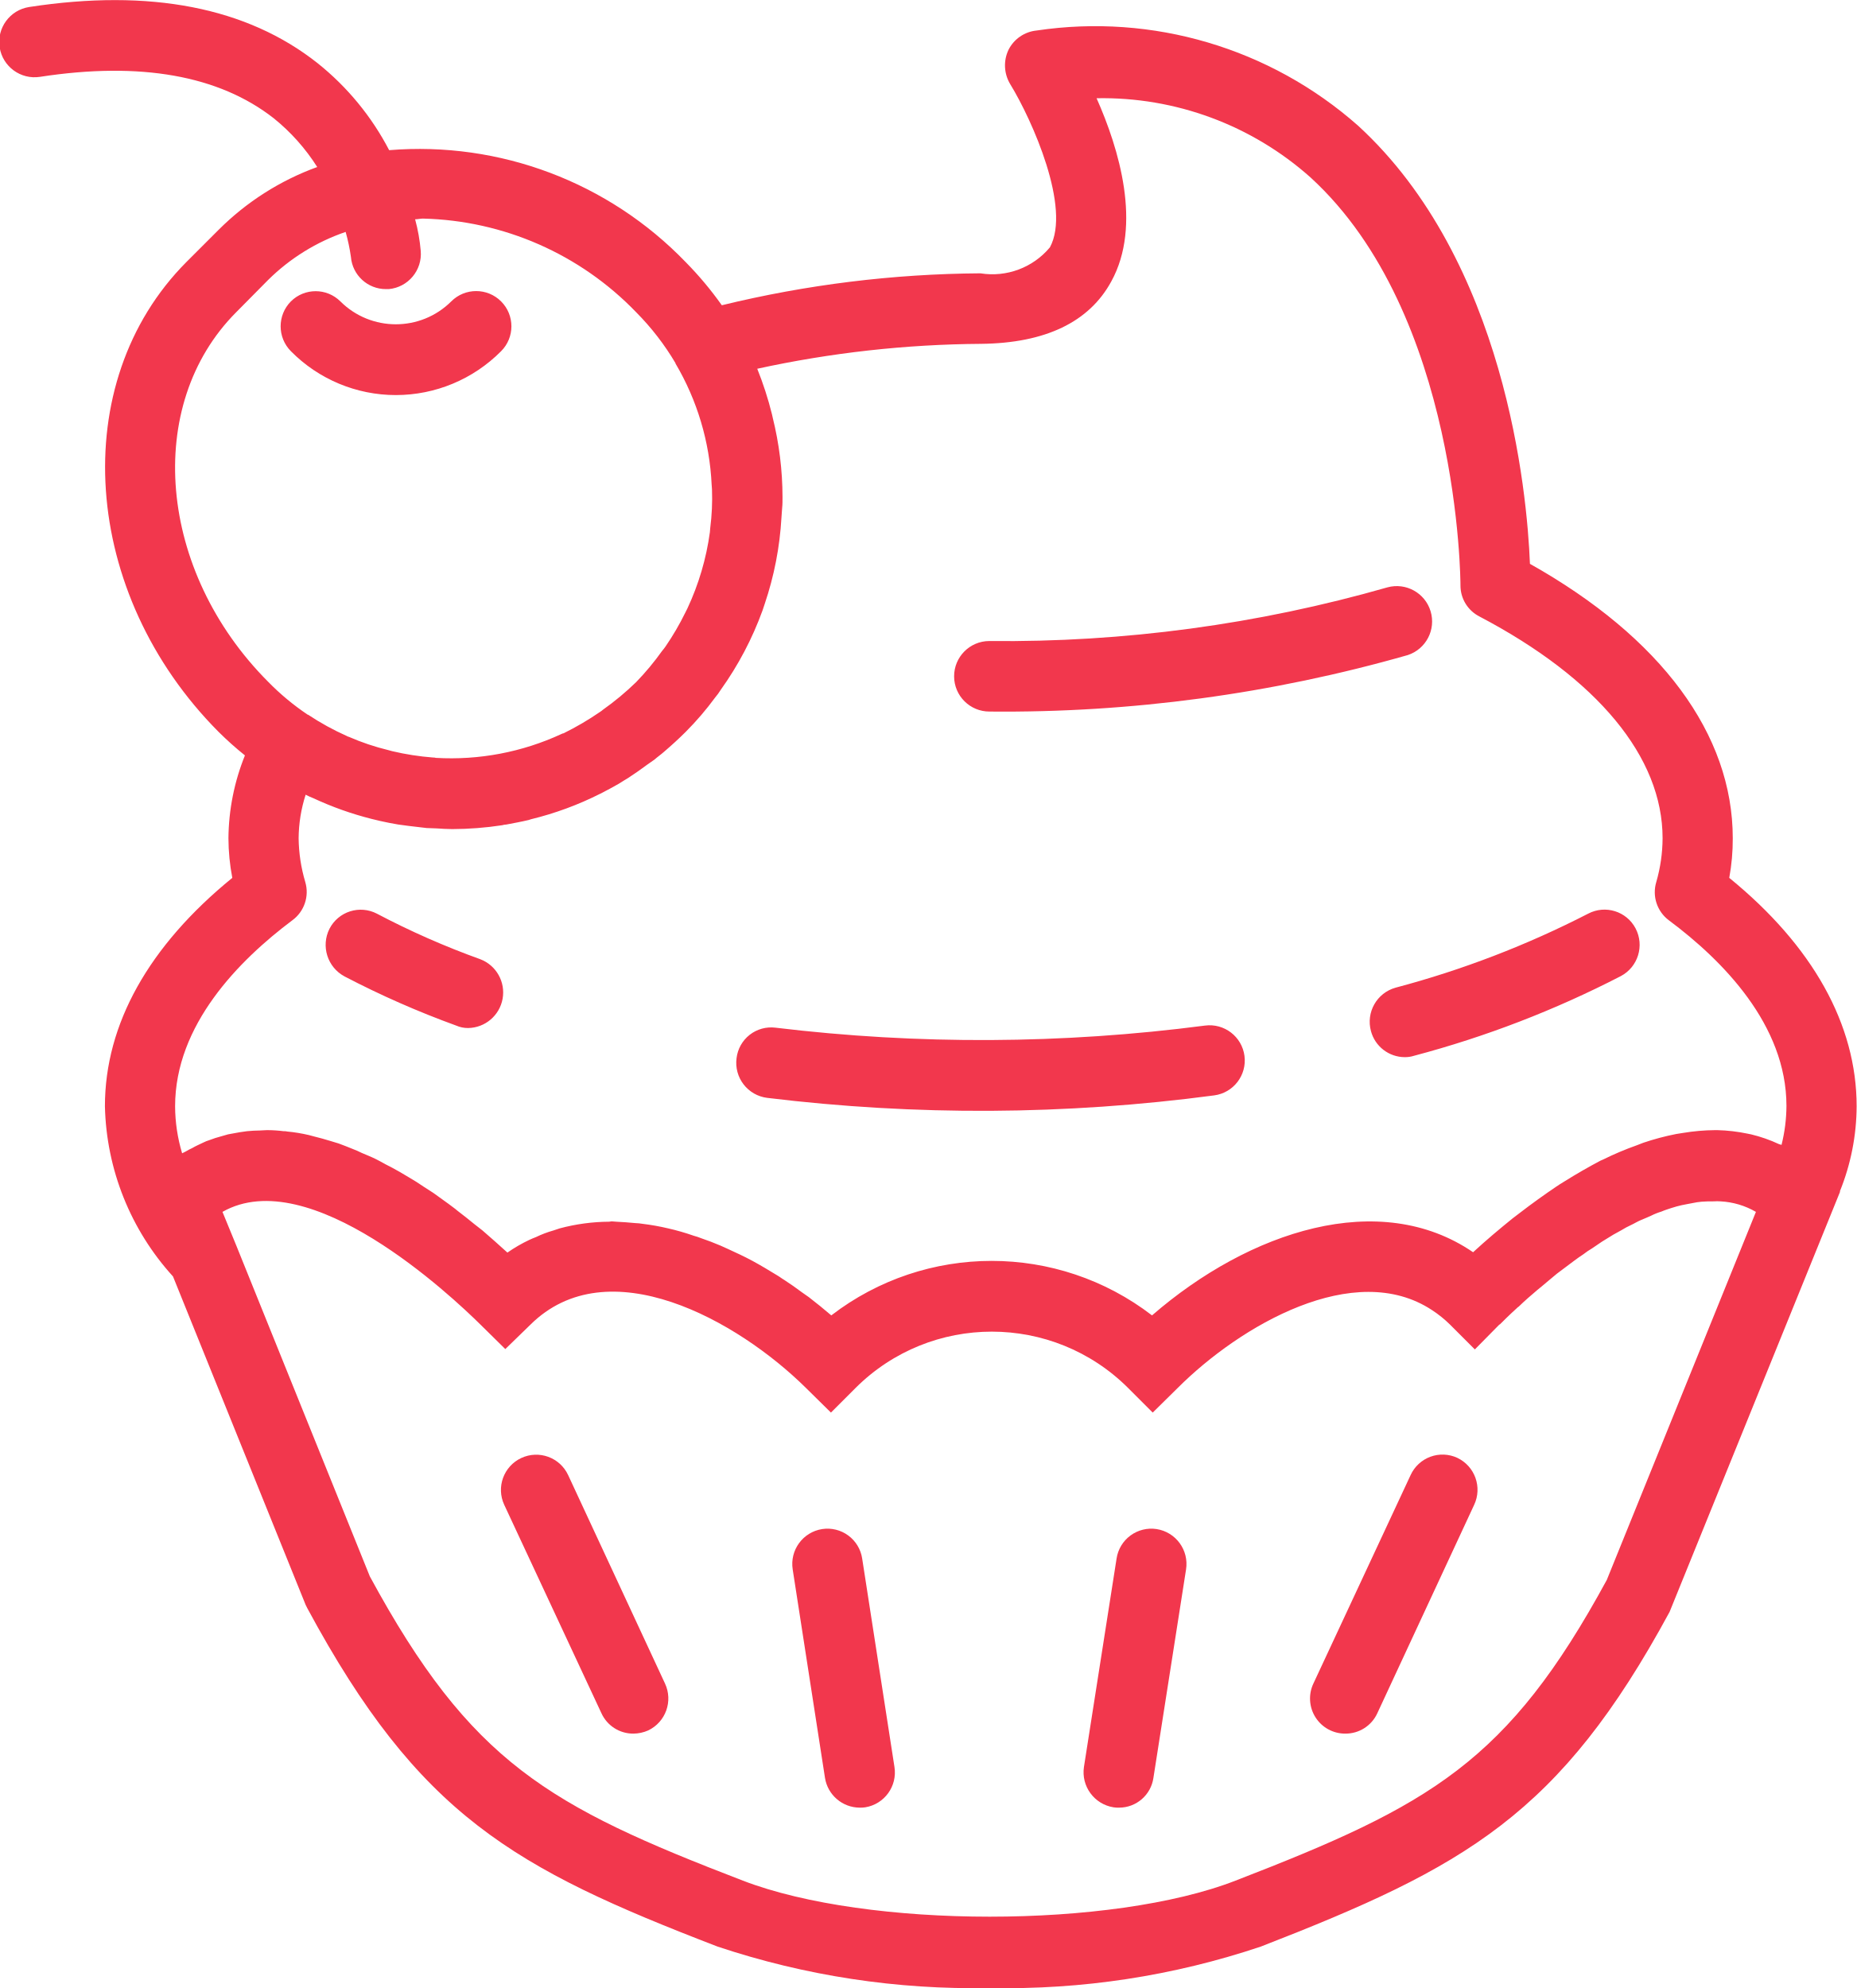
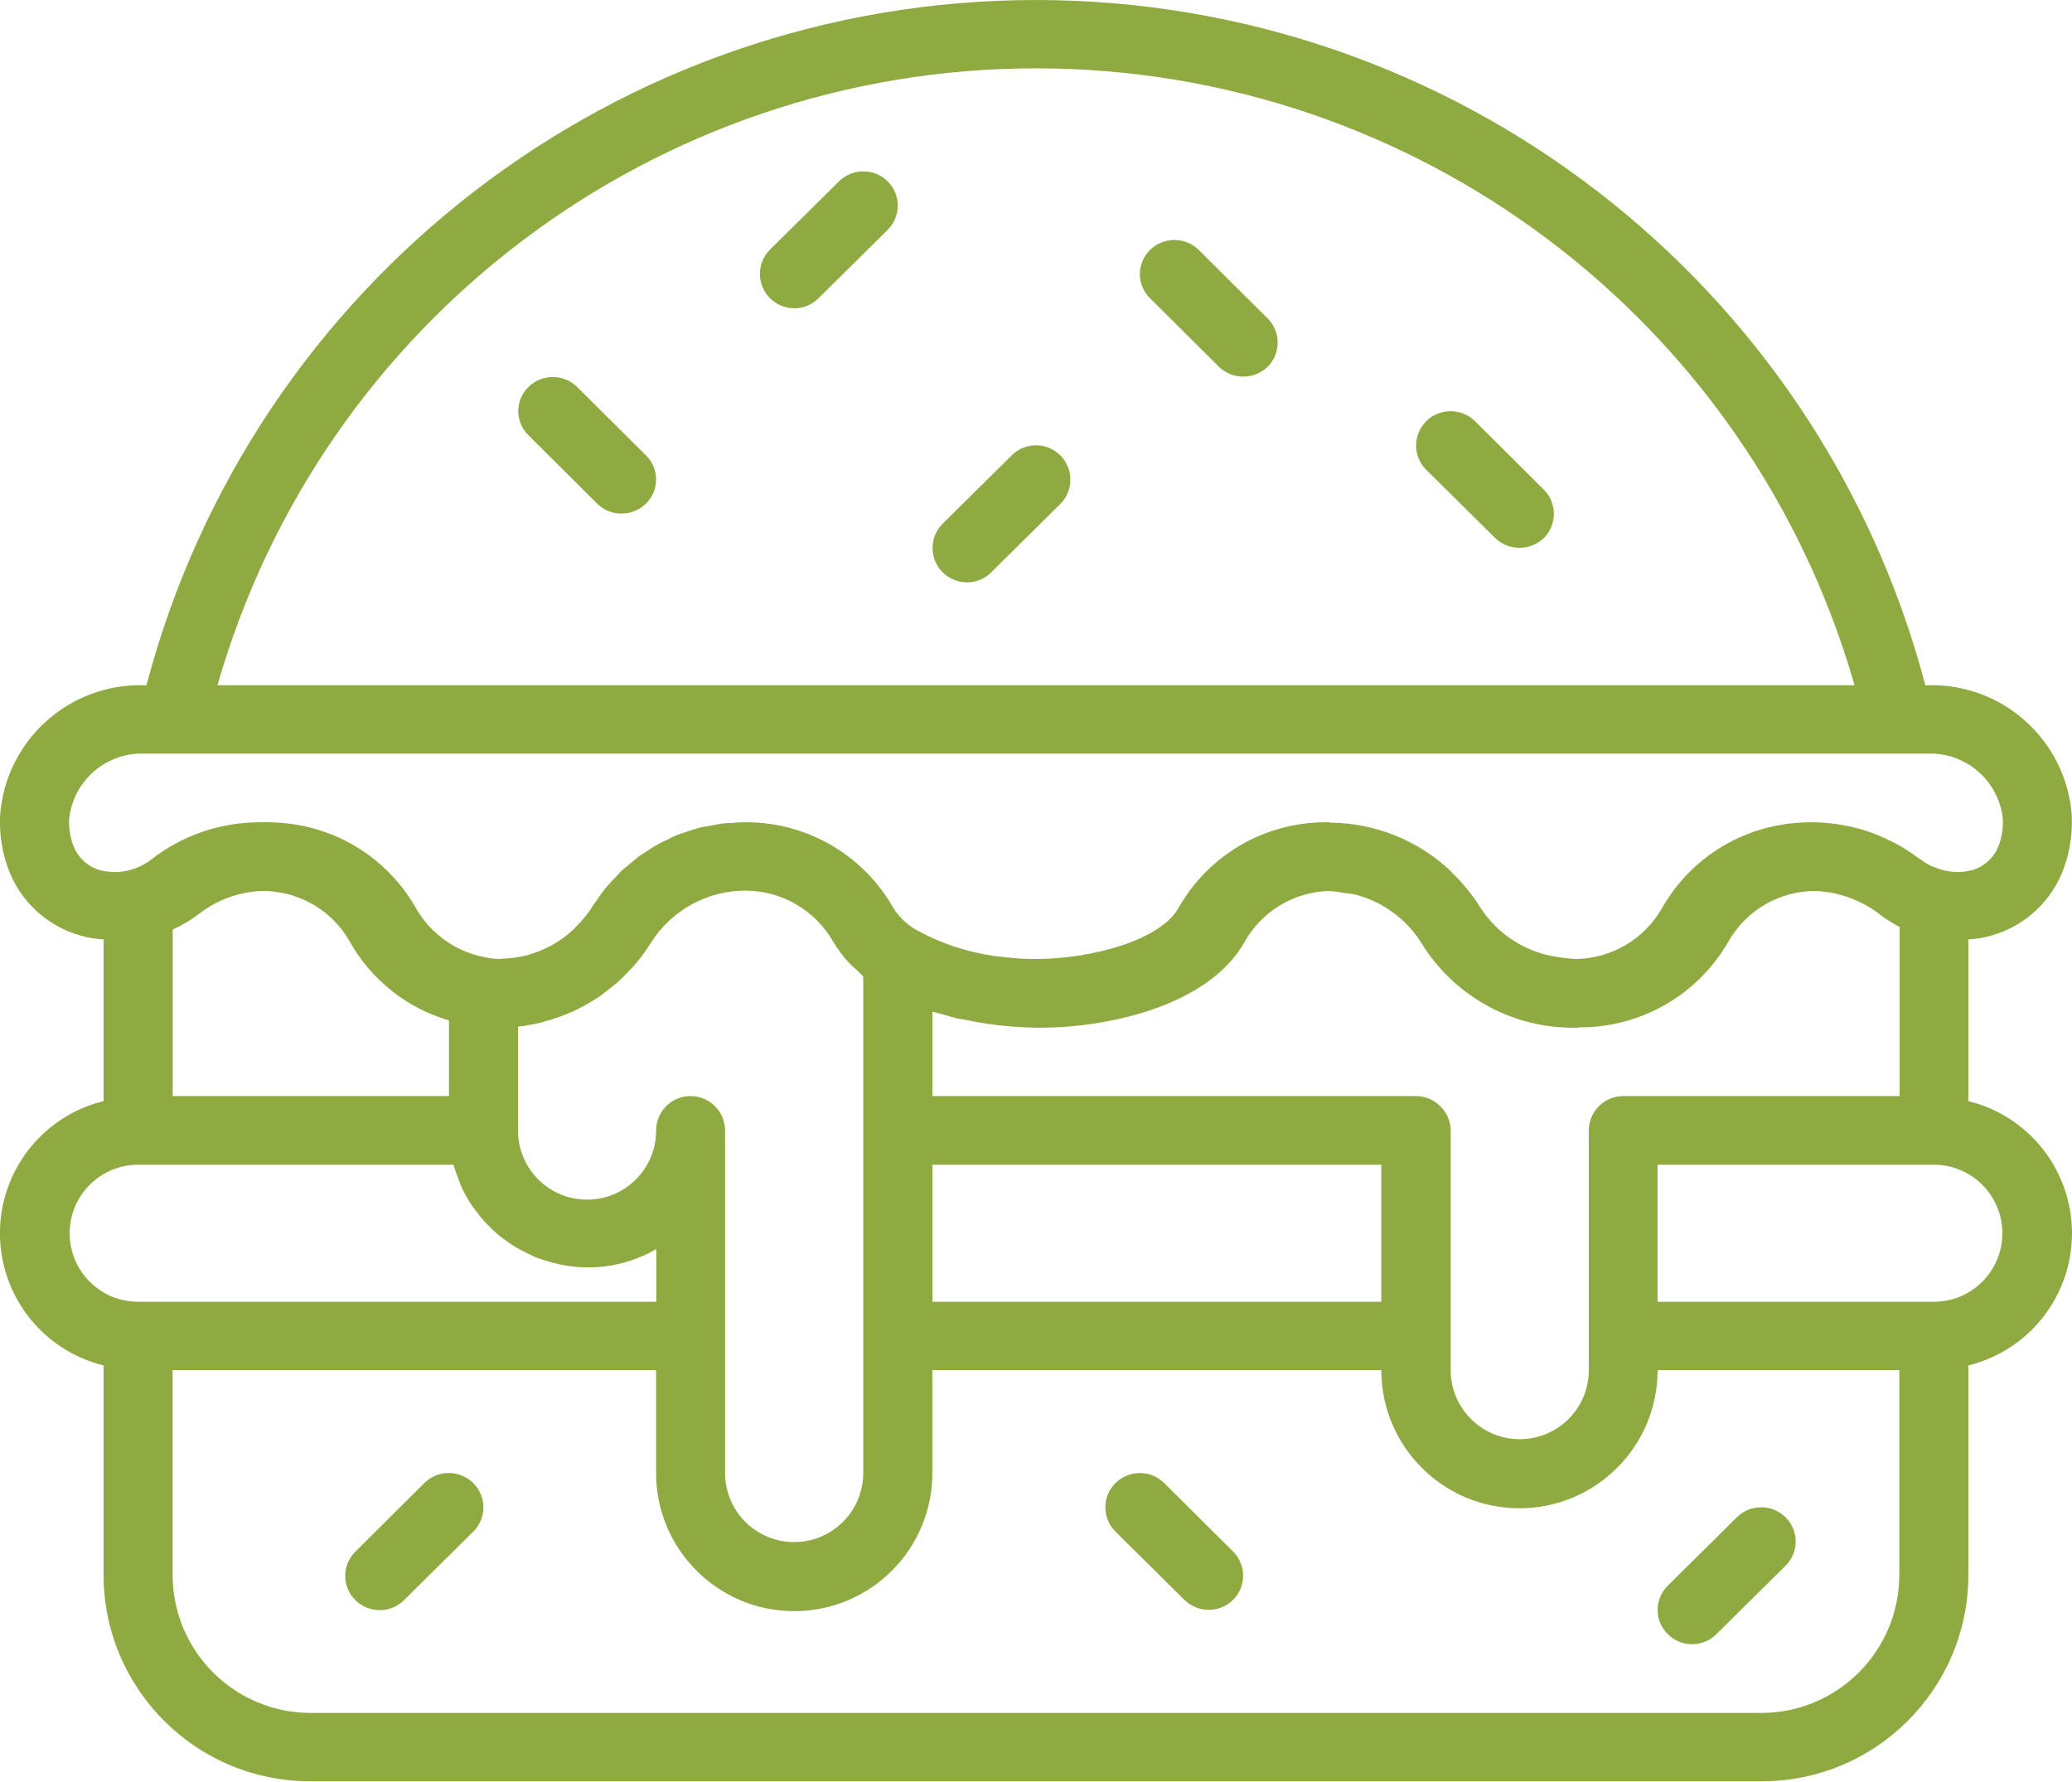
- <svg xmlns="http://www.w3.org/2000/svg" width="52.91" height="56.66" viewBox="0 0 52.91 56.66">
+ <svg xmlns="http://www.w3.org/2000/svg" width="57" height="49" viewBox="0 0 57 49">
  <defs>
    <style>
      .cls-1 {
-         fill: #f2374d;
+         fill: #8eaa41;
        fill-rule: evenodd;
      }
    </style>
  </defs>
-   <path id="Forma_1" data-name="Forma 1" class="cls-1" d="M1085.37,2564.6a4.226,4.226,0,0,0,3-1.25,1,1,0,0,0-1.42-1.42,2.239,2.239,0,0,1-3.16,0,1,1,0,0,0-1.41,0,1.008,1.008,0,0,0,0,1.42A4.2,4.2,0,0,0,1085.37,2564.6Zm4.91,30.78a1,1,0,1,0-1.82.85l2.77,5.94a0.993,0.993,0,0,0,.91.58,1.059,1.059,0,0,0,.42-0.09,1.008,1.008,0,0,0,.48-1.34Zm25.34-.49a1,1,0,0,0-1.33.49l-2.77,5.94a1,1,0,0,0,.91,1.43,0.993,0.993,0,0,0,.91-0.58l2.76-5.94A1.008,1.008,0,0,0,1115.62,2594.89Zm-8.57,2.03a1,1,0,0,0-1.14.84l-0.93,5.94a1.013,1.013,0,0,0,.84,1.15,0.808,0.808,0,0,0,.16.01,0.989,0.989,0,0,0,.98-0.85l0.93-5.94A1.007,1.007,0,0,0,1107.05,2596.92Zm-9.53,0a1.007,1.007,0,0,0-.84,1.15l0.92,5.94a1.007,1.007,0,0,0,.99.85,0.86,0.86,0,0,0,.16-0.01,1.006,1.006,0,0,0,.83-1.15l-0.92-5.94A1,1,0,0,0,1097.52,2596.92Zm4.77-23.3a41.866,41.866,0,0,0,11.92-1.61,1.008,1.008,0,0,0-.58-1.93,39.654,39.654,0,0,1-11.35,1.53A1.005,1.005,0,0,0,1102.29,2573.62Zm-18.38,7.55a26.131,26.131,0,0,0,3.18,1.4,0.829,0.829,0,0,0,.34.07,1.014,1.014,0,0,0,.35-1.96,23.1,23.1,0,0,1-2.95-1.3,1,1,0,0,0-1.35.43A1.02,1.02,0,0,0,1083.91,2581.17Zm12.04,3.46a50.392,50.392,0,0,0,12.74-.07,1,1,0,0,0-.26-1.99,49.17,49.17,0,0,1-12.24.06,0.993,0.993,0,0,0-1.11.87A1.006,1.006,0,0,0,1095.95,2584.63Zm17.21-1.9a1,1,0,0,0,.96.74,0.842,0.842,0,0,0,.27-0.04,29.051,29.051,0,0,0,5.89-2.27,1.008,1.008,0,0,0,.42-1.36,1,1,0,0,0-1.35-.42,27.337,27.337,0,0,1-5.49,2.11A1.009,1.009,0,0,0,1113.16,2582.73Zm13.84,2.14c0-2.33-1.25-4.57-3.63-6.51a6.088,6.088,0,0,0,.1-1.13c0-2.96-2.04-5.72-5.78-7.82-0.08-2.05-.7-8.64-4.9-12.49a11.311,11.311,0,0,0-9.16-2.71,1.007,1.007,0,0,0-.8.55,1.034,1.034,0,0,0,.05.98c0.63,1.03,1.74,3.53,1.13,4.65a2.136,2.136,0,0,1-1.98.74,31.978,31.978,0,0,0-7.37.91,9.875,9.875,0,0,0-1.03-1.23,10.544,10.544,0,0,0-8.45-3.19,7.758,7.758,0,0,0-2.04-2.48c-2.01-1.59-4.77-2.13-8.22-1.6a1.007,1.007,0,0,0,.31,1.99c2.86-.44,5.1-0.04,6.66,1.18a5.7,5.7,0,0,1,1.24,1.39,7.7,7.7,0,0,0-2.81,1.79l-0.92.92c-3.42,3.44-3,9.45.92,13.39a9.451,9.451,0,0,0,.75.67,6.443,6.443,0,0,0-.47,2.36,6.1,6.1,0,0,0,.11,1.13c-2.38,1.94-3.63,4.17-3.63,6.51a7.455,7.455,0,0,0,1.94,4.85l3.78,9.36,0.05,0.1c3.18,5.9,5.87,7.4,11.69,9.64a23.009,23.009,0,0,0,7.75,1.18,22.765,22.765,0,0,0,7.73-1.18c5.84-2.27,8.52-3.76,11.65-9.54l4.86-11.98h-0.01A6.532,6.532,0,0,0,1127,2584.87Zm-46.18-22.63,0.91-.92a5.818,5.818,0,0,1,2.21-1.37,5.371,5.371,0,0,1,.15.71,1,1,0,0,0,1,.92h0.08a1.007,1.007,0,0,0,.91-1.09,5.136,5.136,0,0,0-.16-0.9c0.08,0,.15-0.02.22-0.02a8.72,8.72,0,0,1,6.08,2.67,7.4,7.4,0,0,1,1.12,1.45v0.01a7.467,7.467,0,0,1,1.03,3.45c0,0.04.01,0.09,0.01,0.14a6.7,6.7,0,0,1-.05,1.1c0,0.04-.01.08-0.01,0.12a7.526,7.526,0,0,1-.64,2.17l-0.06.12a7.739,7.739,0,0,1-.56.96,1.47,1.47,0,0,1-.1.13,7.76,7.76,0,0,1-.74.89,7.961,7.961,0,0,1-.95.79,0.555,0.555,0,0,1-.08.06,8.322,8.322,0,0,1-1.04.61,0.142,0.142,0,0,0-.06.02,7.488,7.488,0,0,1-3.58.68,0.22,0.22,0,0,0-.08-0.01,7.563,7.563,0,0,1-1.16-.18l-0.11-.03a6.826,6.826,0,0,1-1.13-.38,0.106,0.106,0,0,1-.05-0.02,7.546,7.546,0,0,1-1.11-.61h-0.01a7.137,7.137,0,0,1-1.13-.94C1078.59,2569.62,1078.18,2564.89,1080.82,2562.24Zm1.6,17.33a1,1,0,0,0,.37-1.09,4.57,4.57,0,0,1-.19-1.25,4.171,4.171,0,0,1,.2-1.24,2.14,2.14,0,0,0,.22.1,9.343,9.343,0,0,0,1.66.59l0.25,0.06c0.17,0.04.34,0.07,0.51,0.1,0.1,0.01.2,0.03,0.3,0.04l0.51,0.06c0.09,0,.19.01,0.28,0.01,0.15,0.01.3,0.02,0.45,0.02a9.6,9.6,0,0,0,1.42-.11,0.5,0.5,0,0,1,.12-0.02c0.21-.04.43-0.08,0.64-0.13,0.02-.01.04-0.01,0.06-0.02a9.222,9.222,0,0,0,1.98-.73,0.142,0.142,0,0,0,.04-0.02c0.16-.08.32-0.17,0.48-0.26,0.09-.06.18-0.11,0.26-0.16,0.13-.09.26-0.17,0.38-0.26s0.25-.18.38-0.27c0.09-.08.18-0.14,0.27-0.22,0.21-.18.42-0.37,0.62-0.57a8.545,8.545,0,0,0,.84-0.98,1.768,1.768,0,0,0,.16-0.22,9.4,9.4,0,0,0,1.19-2.26l0.06-.18a9.323,9.323,0,0,0,.48-2.47c0.01-.1.01-0.19,0.02-0.28s0.01-.2.01-0.3a9.472,9.472,0,0,0-.28-2.27c-0.01-.03-0.01-0.06-0.02-0.09a9.849,9.849,0,0,0-.42-1.3,30.851,30.851,0,0,1,6.38-.71c1.83-.02,3.08-0.62,3.71-1.78,0.88-1.6.22-3.78-.42-5.22a8.907,8.907,0,0,1,6.1,2.26c4.25,3.89,4.27,11.54,4.27,11.62a0.99,0.99,0,0,0,.54.89c3.37,1.77,5.22,4.01,5.22,6.32a4.551,4.551,0,0,1-.18,1.25,1,1,0,0,0,.36,1.09c1.53,1.14,3.35,2.98,3.35,5.29a4.689,4.689,0,0,1-.14,1.11c-0.02-.01-0.05-0.01-0.07-0.02a4.2,4.2,0,0,0-.8-0.28c-0.04-.01-0.07-0.01-0.1-0.02a4.816,4.816,0,0,0-.86-0.1h-0.06a5.816,5.816,0,0,0-.92.08c-0.06.01-.12,0.02-0.19,0.03a7.307,7.307,0,0,0-.94.25c-0.06.02-.12,0.05-0.18,0.07a8.772,8.772,0,0,0-.97.41c-0.02.01-.05,0.02-0.07,0.03-0.34.18-.69,0.38-1.04,0.6-0.08.05-.15,0.09-0.22,0.14-0.34.23-.69,0.48-1.04,0.75-0.07.05-.14,0.11-0.21,0.16-0.37.3-.74,0.61-1.12,0.96-2.66-1.82-6.37-.61-9.15,1.8a7.5,7.5,0,0,0-9.14,0c-0.21-.18-0.42-0.35-0.64-0.52l-0.2-.14c-0.16-.12-0.33-0.24-0.5-0.35-0.07-.04-0.13-0.09-0.2-0.13-0.23-.14-0.46-0.28-0.7-0.41h0c-0.24-.13-0.48-0.24-0.72-0.35-0.07-.03-0.13-0.06-0.2-0.09-0.19-.08-0.37-0.15-0.55-0.21a1.723,1.723,0,0,0-.21-0.07,6.676,6.676,0,0,0-.73-0.21h0a6.6,6.6,0,0,0-.73-0.13,1.355,1.355,0,0,0-.2-0.02c-0.19-.02-0.37-0.03-0.55-0.04-0.04,0-.09-0.01-0.13-0.01-0.02,0-.05.01-0.07,0.01a5.572,5.572,0,0,0-1.41.19l-0.18.06a3.024,3.024,0,0,0-.5.19c-0.06.02-.12,0.05-0.19,0.08a4.332,4.332,0,0,0-.62.36c-0.24-.22-0.48-0.43-0.71-0.63-0.08-.06-0.15-0.12-0.23-0.18-0.16-.13-0.32-0.26-0.48-0.38-0.08-.07-0.17-0.13-0.26-0.2l-0.43-.31c-0.09-.06-0.19-0.12-0.28-0.18-0.13-.09-0.27-0.18-0.41-0.26-0.09-.05-0.18-0.11-0.27-0.16-0.14-.08-0.27-0.15-0.41-0.22-0.09-.05-0.18-0.1-0.26-0.14-0.14-.07-0.27-0.12-0.41-0.18a2.718,2.718,0,0,0-.25-0.11c-0.14-.06-0.28-0.11-0.41-0.16-0.08-.02-0.15-0.05-0.23-0.07-0.16-.05-0.31-0.09-0.47-0.13-0.05-.01-0.1-0.03-0.15-0.04a4.555,4.555,0,0,0-.61-0.1,0.41,0.41,0,0,0-.11-0.01,3.829,3.829,0,0,0-.47-0.03c-0.07,0-.14.01-0.2,0.01-0.13,0-.25.01-0.37,0.02l-0.21.03-0.33.06-0.21.06a2.811,2.811,0,0,0-.31.1,1.192,1.192,0,0,0-.2.08c-0.1.05-.2,0.09-0.3,0.15a1.738,1.738,0,0,0-.19.1,0.929,0.929,0,0,1-.1.05,4.729,4.729,0,0,1-.2-1.34C1079.08,2582.55,1080.9,2580.71,1082.42,2579.57Zm37.46,18.8c-2.82,5.19-5.02,6.42-10.58,8.57-3.52,1.37-10.48,1.37-14.04,0-5.54-2.13-7.75-3.36-10.63-8.67l-3.81-9.44h0l-0.39-.95c2.48-1.41,6.52,2.39,7.36,3.22l0.7,0.69,0.71-.69c2.21-2.2,5.91-.13,7.86,1.8l0.71,0.7,0.7-.7a5.5,5.5,0,0,1,7.77,0l0.7,0.7,0.71-.7c1.78-1.78,5.04-3.68,7.25-2.22a3.274,3.274,0,0,1,.51.41l0.71,0.71,0.7-.71h0.01c0.11-.11.27-0.27,0.48-0.46a0.265,0.265,0,0,1,.06-0.05c0.08-.08.17-0.16,0.27-0.25,0.05-.04.09-0.08,0.14-0.12,0.08-.07.16-0.14,0.25-0.21l0.19-.16c0.08-.07.16-0.13,0.24-0.2l0.24-.18,0.24-.18c0.09-.07.18-0.13,0.27-0.19a2.2,2.2,0,0,1,.25-0.17c0.09-.06.19-0.13,0.28-0.19s0.17-.1.26-0.16,0.2-.11.3-0.17,0.17-.1.26-0.14,0.2-.11.3-0.15,0.19-.08.28-0.12a1.877,1.877,0,0,1,.3-0.12c0.09-.04.19-0.07,0.28-0.1s0.2-.06.29-0.08,0.21-.04.31-0.06a2.024,2.024,0,0,1,.26-0.04c0.11-.01.23-0.01,0.35-0.01a1.205,1.205,0,0,1,.19,0,2.239,2.239,0,0,1,1.01.3Z" transform="translate(-1074.09 -2553.34)" />
+   <path id="Forma_1" data-name="Forma 1" class="cls-1" d="M926.149,2584.29l0-4.45a2.606,2.606,0,0,0,.618-0.1,2.982,2.982,0,0,0,2.013-1.87,3.733,3.733,0,0,0,.212-1.46,3.864,3.864,0,0,0-3.957-3.56h-0.069a25.306,25.306,0,0,0-48.937,0h-0.069a3.864,3.864,0,0,0-3.956,3.56,3.733,3.733,0,0,0,.212,1.46,2.978,2.978,0,0,0,2.013,1.87,2.622,2.622,0,0,0,.62.1v4.45a3.743,3.743,0,0,0,0,7.27v5.78a5.682,5.682,0,0,0,5.7,5.66h39.9a5.682,5.682,0,0,0,5.7-5.66v-5.78A3.743,3.743,0,0,0,926.149,2584.29ZM900.5,2555.88a23.424,23.424,0,0,1,22.518,16.97H877.982A23.424,23.424,0,0,1,900.5,2555.88Zm-25.739,22.06a1.113,1.113,0,0,1-.752-0.7,1.817,1.817,0,0,1-.105-0.73,2.009,2.009,0,0,1,2.058-1.78h49.076a2.009,2.009,0,0,1,2.058,1.78,1.834,1.834,0,0,1-.105.73,1.113,1.113,0,0,1-.752.7,1.6,1.6,0,0,1-1.011-.08l-0.081-.03a1.459,1.459,0,0,1-.272-0.16l-0.04-.03c-0.008,0-.017-0.01-0.025-0.01a5.464,5.464,0,0,0-.537-0.36c-0.049-.03-0.1-0.05-0.15-0.08a6.234,6.234,0,0,0-.6-0.27h0a4.949,4.949,0,0,0-2.641-.21,4.643,4.643,0,0,0-3.159,2.27,2.773,2.773,0,0,1-2.359,1.4h-0.006a3.882,3.882,0,0,1-.481-0.05,3.034,3.034,0,0,1-2.169-1.39,4.5,4.5,0,0,0-.372-0.51,4.289,4.289,0,0,0-.386-0.42,0.16,0.16,0,0,1-.034-0.04,4.874,4.874,0,0,0-3.321-1.34c-0.015,0-.03-0.01-0.045-0.01h-0.132a4.646,4.646,0,0,0-4,2.36c-0.493.88-2.38,1.4-3.92,1.4a6.557,6.557,0,0,1-.767-0.04c-0.031,0-.063-0.01-0.095-0.01a6.285,6.285,0,0,1-2.43-.75,1.822,1.822,0,0,1-.628-0.6,4.646,4.646,0,0,0-4-2.36h-0.123c-0.114,0-.224.01-0.335,0.02a1.7,1.7,0,0,0-.226.01c-0.147.02-.291,0.05-0.435,0.08l-0.183.03c-0.142.04-.279,0.08-0.417,0.13l-0.181.06c-0.126.05-.246,0.11-0.366,0.17a1.721,1.721,0,0,0-.2.1,2.267,2.267,0,0,0-.306.19c-0.074.05-.151,0.09-0.223,0.14-0.087.07-.168,0.14-0.251,0.21s-0.158.13-.232,0.19c-0.075.08-.143,0.16-0.214,0.23s-0.15.16-.219,0.24c-0.091.11-.171,0.23-0.253,0.35-0.041.06-.086,0.11-0.124,0.17l0,0.01a3.222,3.222,0,0,1-.431.53c-0.036.04-.072,0.07-0.109,0.11a2.6,2.6,0,0,1-.481.36h0a1.491,1.491,0,0,1-.183.1,2.974,2.974,0,0,1-.5.2l-0.025.01c-0.049.01-.1,0.03-0.157,0.04a2.967,2.967,0,0,1-.6.07l-0.019.01c-0.079,0-.159-0.01-0.238-0.01-0.028-.01-0.054-0.01-0.082-0.02h-0.023a2.78,2.78,0,0,1-2-1.37,4.645,4.645,0,0,0-3.159-2.27,5.1,5.1,0,0,0-1.1-.09,4.84,4.84,0,0,0-3.017,1.02A1.642,1.642,0,0,1,874.761,2577.94Zm36.86,6.49a0.944,0.944,0,0,0-.671-0.28h-13.3v-2.32c0.065,0.02.131,0.03,0.2,0.05,0.184,0.05.367,0.11,0.55,0.15h0.043a10.211,10.211,0,0,0,2.061.24h0.162c1.577,0,4.528-.5,5.579-2.37a2.741,2.741,0,0,1,2.3-1.39,3.941,3.941,0,0,1,.485.06,1.667,1.667,0,0,1,.222.03,3,3,0,0,1,1.313.7c0.007,0.01.016,0.01,0.023,0.02a2.951,2.951,0,0,1,.513.62,4.9,4.9,0,0,0,4.29,2.33c0.016,0,.032-0.01.048-0.01a4.692,4.692,0,0,0,4.109-2.36,2.744,2.744,0,0,1,2.422-1.39h0a3.925,3.925,0,0,1,.484.06l0.222,0.06a2.115,2.115,0,0,1,.34.12c0.059,0.03.118,0.05,0.175,0.08a2.932,2.932,0,0,1,.477.29,3.45,3.45,0,0,0,.59.38l0,4.65h-7.6a0.944,0.944,0,0,0-.672.28,0.93,0.93,0,0,0-.278.66v6.6a1.9,1.9,0,0,1-3.8,0v-6.6A0.939,0.939,0,0,0,911.621,2584.43ZM910,2586.04v3.77H897.65v-3.77H910Zm-19-1.89a0.947,0.947,0,0,0-.95.95,1.9,1.9,0,0,1-3.8,0v-2.86a4.3,4.3,0,0,0,.869-0.18h0.011a0.5,0.5,0,0,0,.107-0.04h0.008a3.657,3.657,0,0,0,.442-0.17H887.7c0.057-.03.114-0.05,0.164-0.08a0.093,0.093,0,0,0,.046-0.02c0.106-.05.209-0.11,0.311-0.17,0.028-.02.052-0.03,0.083-0.05l0.143-.09,0.048-.03c0.089-.07.174-0.13,0.259-0.2,0.031-.03.054-0.04,0.087-0.07,0.051-.04.1-0.08,0.149-0.12,0.014-.01.028-0.03,0.042-0.04,0.036-.03.07-0.07,0.106-0.1,0.068-.07.14-0.14,0.222-0.23a1.372,1.372,0,0,0,.117-0.13l0.011-.01a5.06,5.06,0,0,0,.415-0.57,3.073,3.073,0,0,1,2.632-1.44,2.783,2.783,0,0,1,2.383,1.4,3.563,3.563,0,0,0,.423.57,2.732,2.732,0,0,0,.237.22c0.058,0.06.106,0.11,0.169,0.17v13.66a1.9,1.9,0,0,1-3.8,0v-9.42A0.953,0.953,0,0,0,891,2584.15Zm-6.649-2.08v2.08h-7.6v-4.58a3.6,3.6,0,0,0,.749-0.45,2.986,2.986,0,0,1,1.7-.61,2.5,2.5,0,0,1,.546.05,2.723,2.723,0,0,1,1.874,1.34A4.614,4.614,0,0,0,884.351,2582.07Zm-8.55,7.74a1.885,1.885,0,1,1,0-3.77h8.673c0.037,0.12.081,0.25,0.131,0.37,0.023,0.06.038,0.12,0.064,0.18a3.355,3.355,0,0,0,.324.59c0.029,0.04.064,0.08,0.093,0.12a3.419,3.419,0,0,0,.336.4c0.056,0.06.117,0.11,0.176,0.17a2.806,2.806,0,0,0,.341.27,2.211,2.211,0,0,0,.217.15c0.122,0.07.25,0.14,0.38,0.2a2.189,2.189,0,0,0,.236.11c0.147,0.05.3,0.1,0.45,0.14,0.073,0.01.144,0.04,0.219,0.05a3.723,3.723,0,0,0,2.613-.43v1.45H875.8Zm48.448,7.53a3.8,3.8,0,0,1-3.8,3.78h-39.9a3.8,3.8,0,0,1-3.8-3.78v-5.65h13.3v2.83a3.8,3.8,0,0,0,7.6,0v-2.83H910a3.8,3.8,0,0,0,7.6,0h6.65v5.65h0Zm0.95-7.53h-7.6v-3.77h7.6A1.885,1.885,0,1,1,925.2,2589.81Zm-30.12-30.82-1.9,1.88a0.945,0.945,0,1,0,1.343,1.33l1.9-1.88a0.94,0.94,0,0,0,0-1.33A0.954,0.954,0,0,0,895.079,2558.99Zm23.47,40.24a0.944,0.944,0,0,0,.672-0.28l1.9-1.88a0.936,0.936,0,0,0,0-1.33,0.95,0.95,0,0,0-1.342,0l-1.9,1.88a0.95,0.95,0,0,0-.279.67,0.91,0.91,0,0,0,.279.66A0.942,0.942,0,0,0,918.549,2599.23Zm-34.87-4.44-1.9,1.89a0.939,0.939,0,0,0-.251.91,0.951,0.951,0,0,0,1.594.42l1.9-1.88a0.939,0.939,0,0,0,0-1.33A0.956,0.956,0,0,0,883.679,2594.79Zm16.149-28.26-1.9,1.88a0.945,0.945,0,1,0,1.344,1.33l1.9-1.88A0.945,0.945,0,0,0,899.828,2566.53Zm5.144-5.66a0.956,0.956,0,0,0-1.339.01,0.928,0.928,0,0,0,0,1.32l1.9,1.89a0.965,0.965,0,0,0,1.339,0,0.939,0.939,0,0,0,0-1.33Zm-17.1,3.77a0.954,0.954,0,0,0-1.338.01,0.926,0.926,0,0,0,0,1.32l1.9,1.89a0.956,0.956,0,0,0,1.339-.01,0.927,0.927,0,0,0,0-1.32Zm16.149,30.15a0.954,0.954,0,0,0-1.338.01,0.94,0.94,0,0,0,0,1.33l1.9,1.88a0.956,0.956,0,0,0,1.339,0,0.939,0.939,0,0,0,0-1.33Zm8.55-29.21a0.956,0.956,0,0,0-1.339.01,0.939,0.939,0,0,0,0,1.33l1.9,1.88a0.964,0.964,0,0,0,1.338,0,0.938,0.938,0,0,0,0-1.33Z" transform="translate(-872 -2554)" />
</svg>
